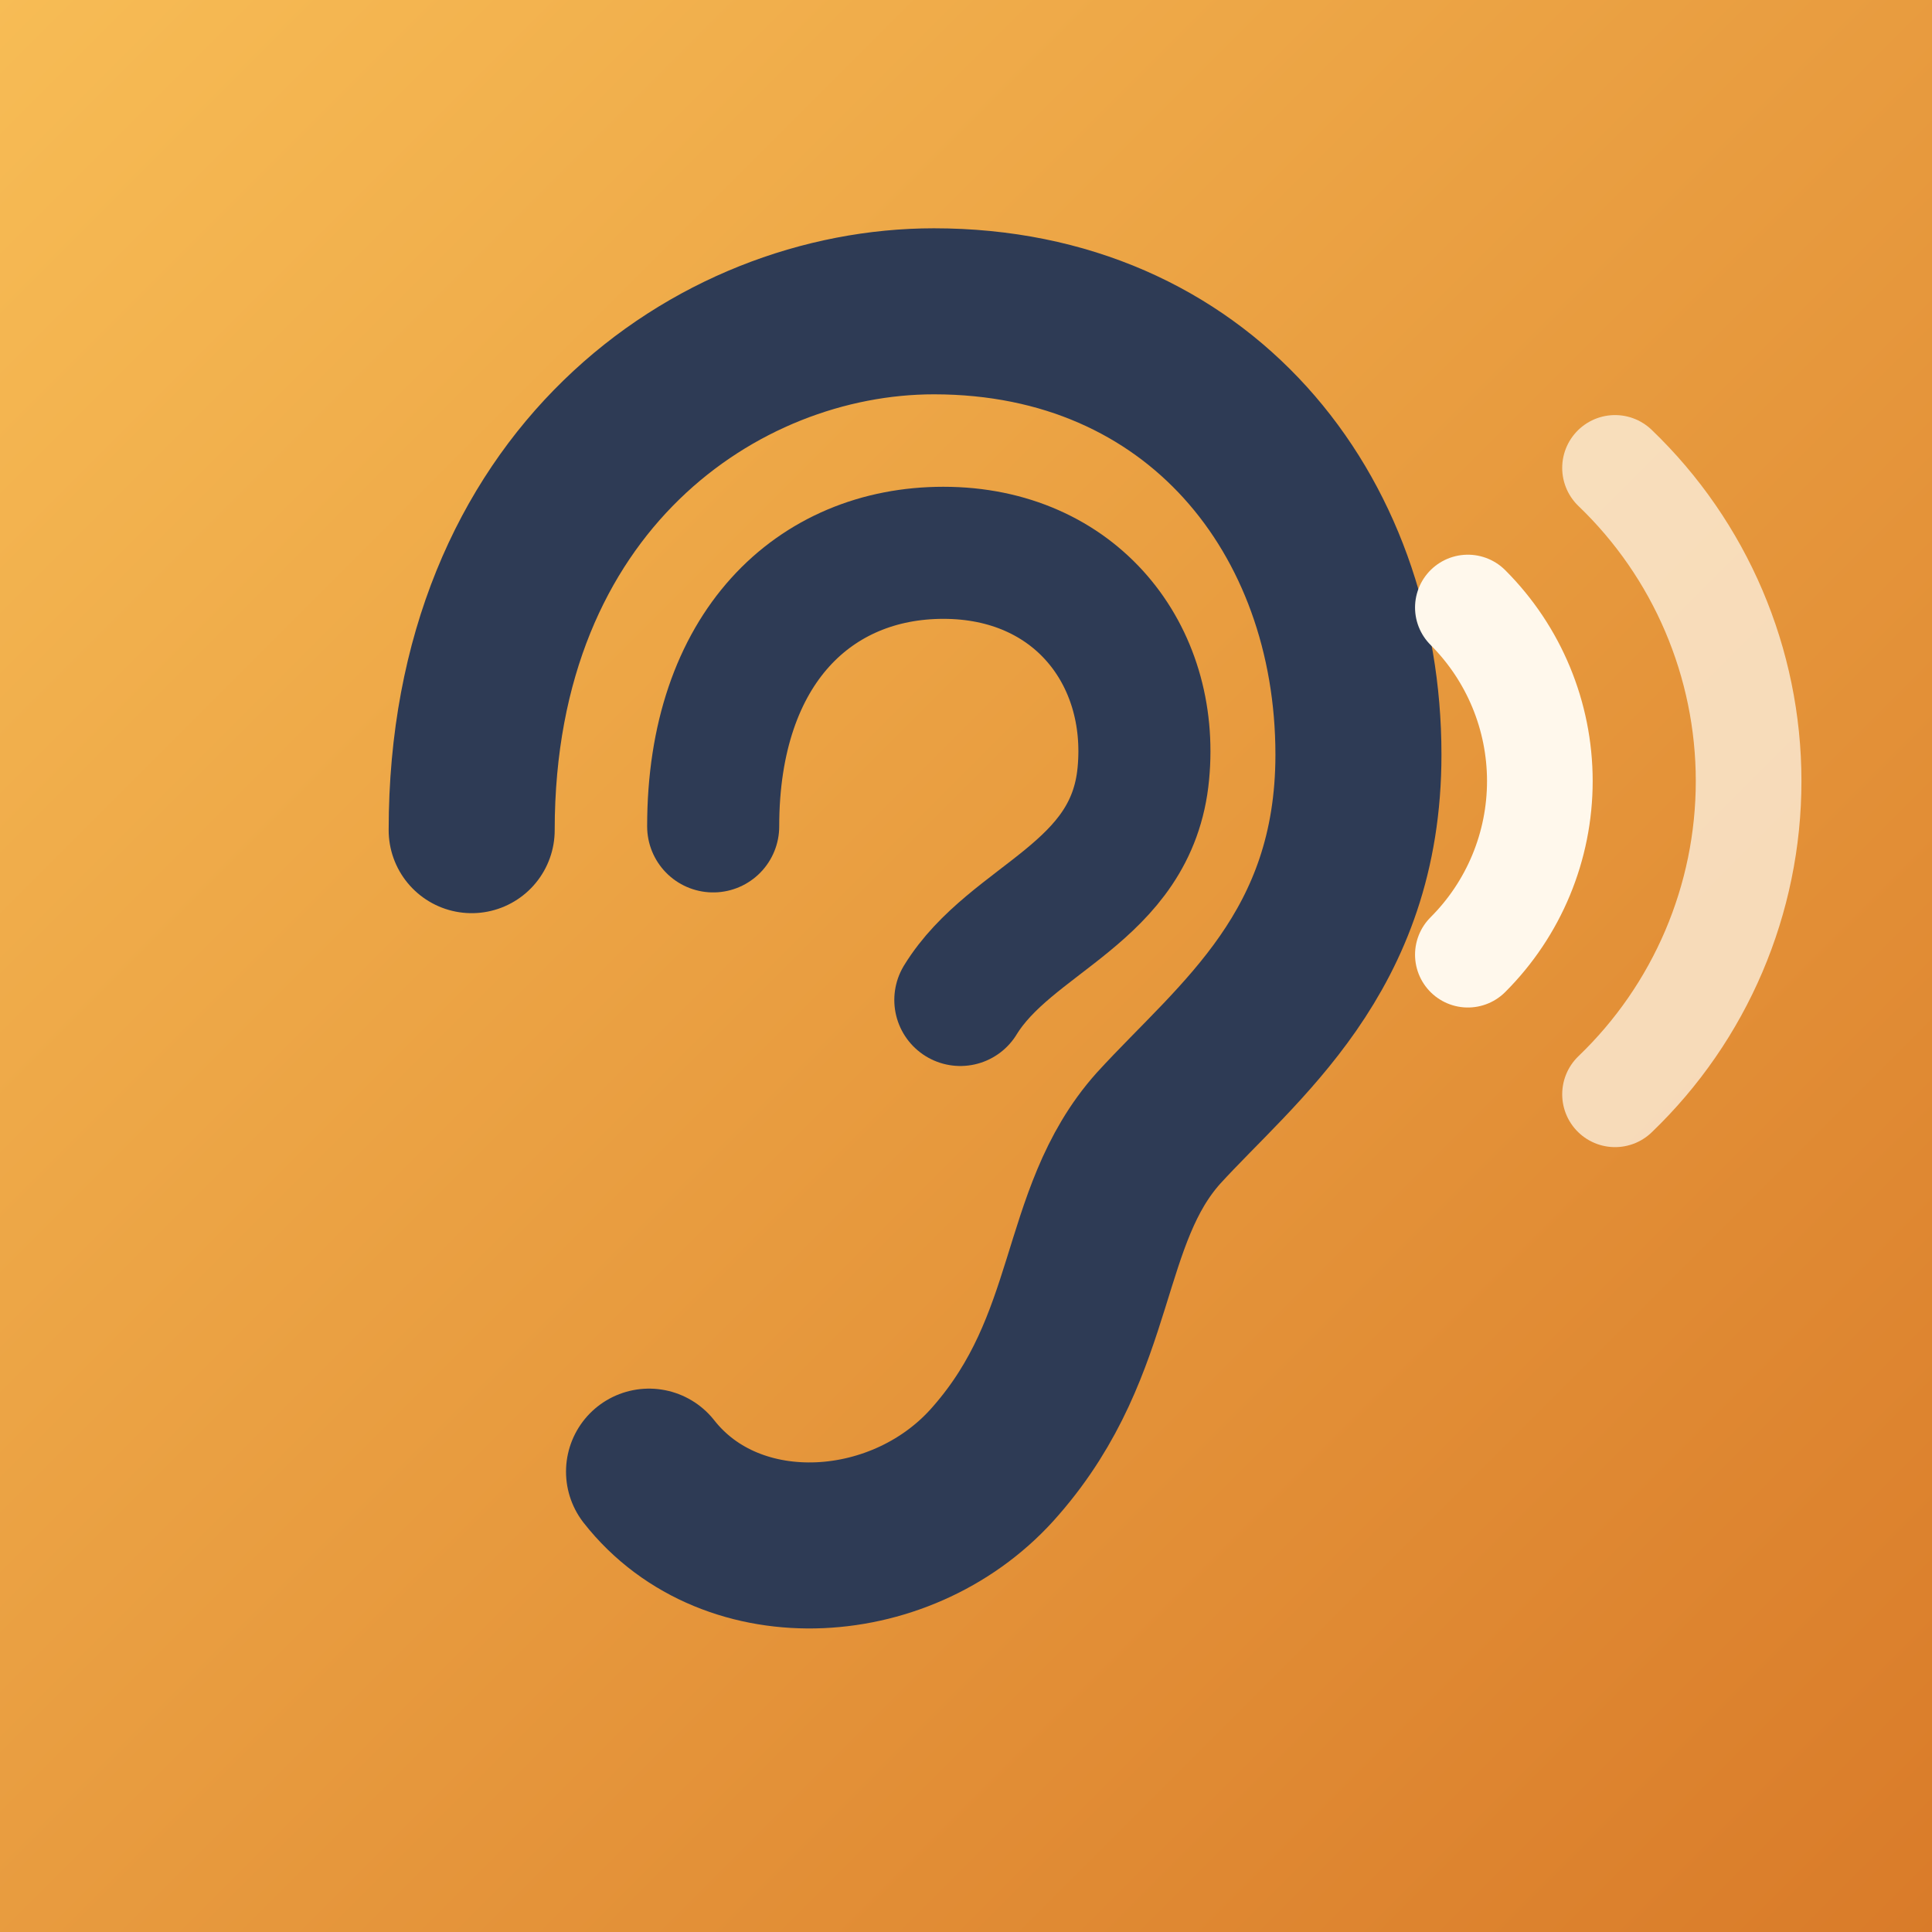
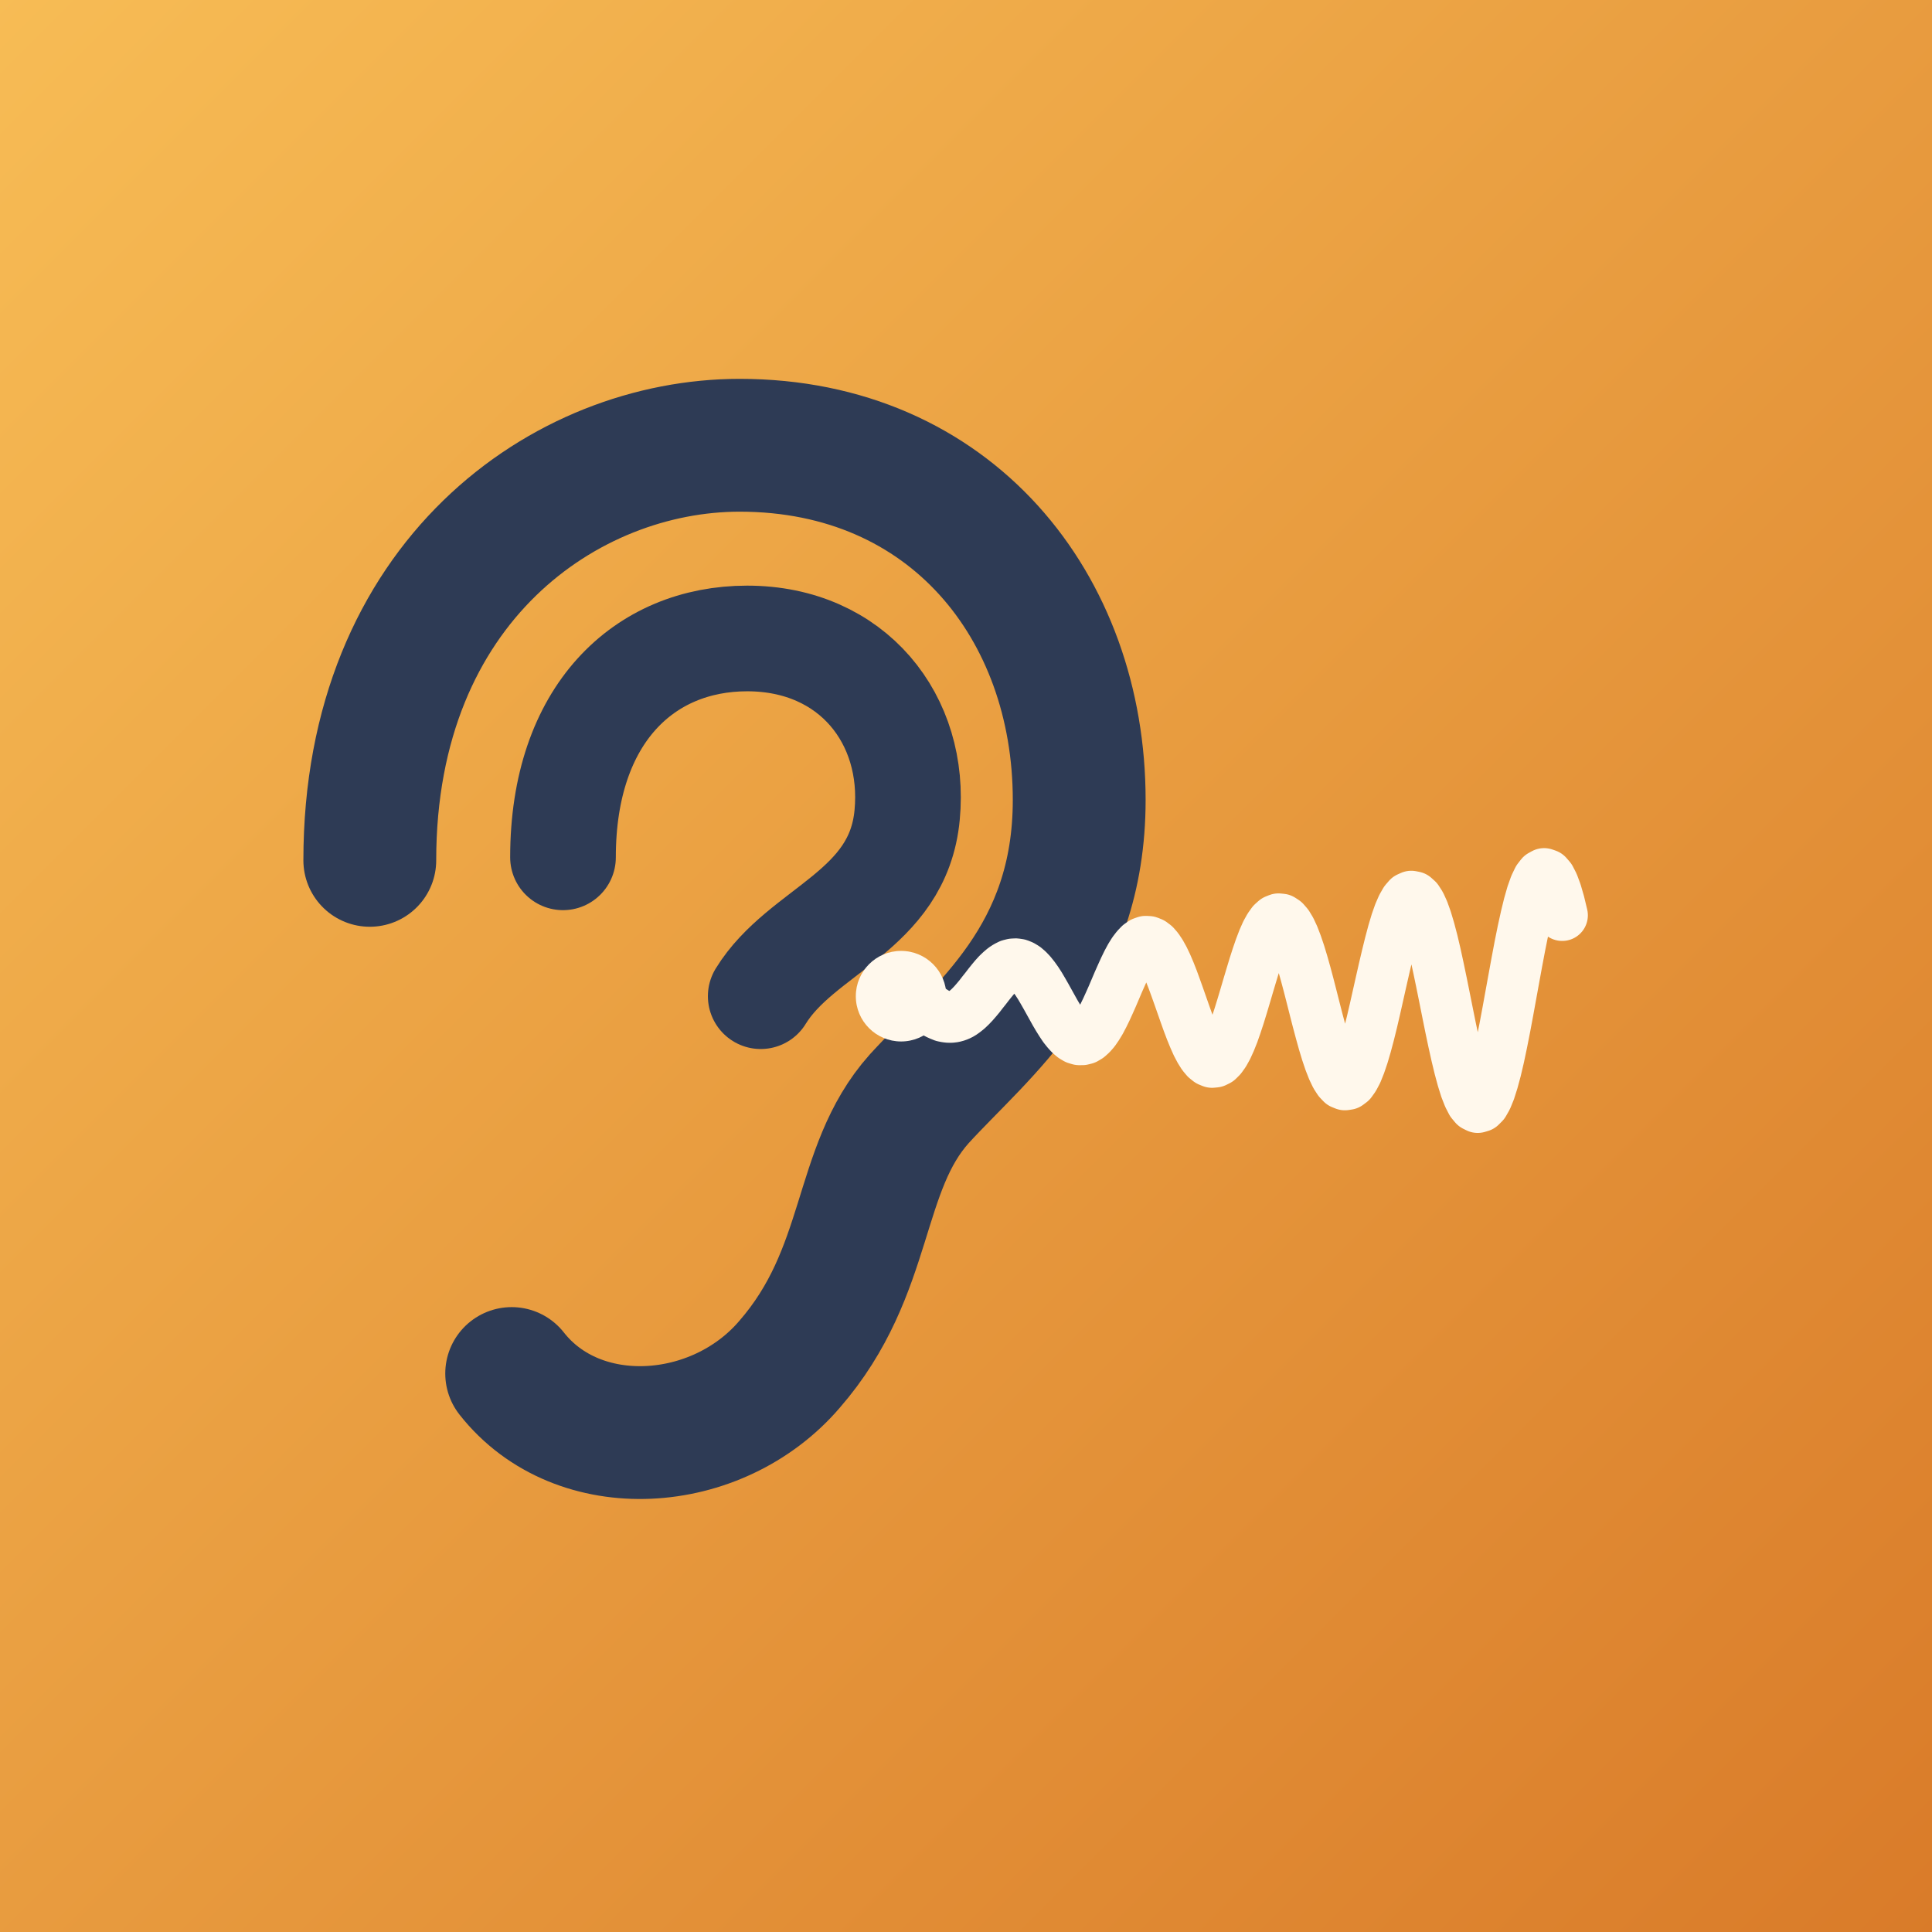
<svg xmlns="http://www.w3.org/2000/svg" viewBox="0 0 1024 1024">
  <defs>
    <linearGradient id="tg" x1="0" y1="0" x2="1" y2="1">
      <stop offset="0" stop-color="#F7BC55" />
      <stop offset="1" stop-color="#D97B29" />
    </linearGradient>
  </defs>
  <rect width="1024" height="1024" fill="url(#tg)" />
-   <g fill="none" stroke="#2E3B55" stroke-linecap="round" stroke-linejoin="round" transform="translate(-40 0)">
-     <path d="M290 440 C290 255 420 165 535 165 C675 165 760 272 760 400 C760 505 696 552 654 598 C612 645 622 712 568 774 C520 830 428 836 384 780" stroke-width="88" />
-     <path d="M418 438 C418 343 472 293 540 293 C610 293 652 347 646 410 C640 474 576 486 549 530" stroke-width="70" />
-   </g>
-   <g fill="none" stroke="#FFF8EC" stroke-linecap="round" transform="translate(-40 0)">
-     <path d="M818 322 a130 130 0 0 1 0 184" stroke-width="56" />
-     <path d="M896 248 a230 230 0 0 1 0 332" stroke-width="56" opacity=".72" />
+   <g transform="translate(512 512) scale(0.8) translate(-535 -500)">
+     <g fill="none" stroke="#2E3B55" stroke-linecap="round" stroke-linejoin="round" transform="translate(-150 -10)">
+       <path d="M290 440 C290 255 420 165 535 165 C675 165 760 272 760 400 C760 505 696 552 654 598 C612 645 622 712 568 774 C520 830 428 836 384 780" stroke-width="88" />
+       <path d="M418 438 C418 343 472 293 540 293 C610 293 652 347 646 410 C640 474 576 486 549 530" stroke-width="70" />
+     </g>
+     <circle cx="492" cy="520" r="30" fill="#FFF8EC" />
+     <polyline points="500.0,520.0 502.0,521.5 504.0,523.0 506.0,524.6 508.0,526.1 510.0,527.7 512.0,529.1 514.0,530.4 516.0,531.6 518.0,532.5 520.0,533.3 522.0,533.7 524.0,533.9 526.0,533.8 528.0,533.4 530.0,532.7 532.0,531.7 534.0,530.3 536.0,528.7 538.0,526.8 540.0,524.7 542.0,522.4 544.0,520.0 546.0,517.4 548.0,514.9 550.0,512.3 552.0,509.8 554.0,507.4 556.0,505.2 558.0,503.3 560.0,501.6 562.0,500.3 564.0,499.3 566.0,498.8 568.0,498.7 570.0,499.0 572.0,499.8 574.0,501.0 576.0,502.7 578.0,504.8 580.0,507.3 582.0,510.1 584.0,513.2 586.0,516.6 588.0,520.1 590.0,523.7 592.0,527.3 594.0,530.9 596.0,534.3 598.0,537.5 600.0,540.5 602.0,543.0 604.0,545.2 606.0,546.9 608.0,548.1 610.0,548.7 612.0,548.7 614.0,548.2 616.0,547.0 618.0,545.2 620.0,542.9 622.0,540.0 624.0,536.7 626.0,532.9 628.0,528.8 630.0,524.4 632.0,519.9 634.0,515.2 636.0,510.5 638.0,506.0 640.0,501.6 642.0,497.5 644.0,493.8 646.0,490.6 648.0,488.0 650.0,485.9 652.0,484.5 654.0,483.8 656.0,483.9 658.0,484.7 660.0,486.2 662.0,488.5 664.0,491.5 666.0,495.1 668.0,499.3 670.0,504.0 672.0,509.1 674.0,514.6 676.0,520.2 678.0,525.9 680.0,531.6 682.0,537.2 684.0,542.5 686.0,547.4 688.0,551.9 690.0,555.7 692.0,558.9 694.0,561.3 696.0,562.9 698.0,563.7 700.0,563.5 702.0,562.5 704.0,560.5 706.0,557.7 708.0,554.1 710.0,549.7 712.0,544.7 714.0,539.0 716.0,532.9 718.0,526.4 720.0,519.7 722.0,512.9 724.0,506.2 726.0,499.6 728.0,493.4 730.0,487.6 732.0,482.4 734.0,477.9 736.0,474.3 738.0,471.5 740.0,469.7 742.0,468.9 744.0,469.1 746.0,470.4 748.0,472.7 750.0,476.0 752.0,480.3 754.0,485.5 756.0,491.4 758.0,498.0 760.0,505.1 762.0,512.6 764.0,520.4 766.0,528.3 768.0,536.1 770.0,543.6 772.0,550.8 774.0,557.4 776.0,563.3 778.0,568.4 780.0,572.6 782.0,575.7 784.0,577.8 786.0,578.6 788.0,578.3 790.0,576.8 792.0,574.0 794.0,570.2 796.0,565.2 798.0,559.3 800.0,552.5 802.0,545.0 804.0,536.9 806.0,528.3 808.0,519.4 810.0,510.5 812.0,501.7 814.0,493.2 816.0,485.1 818.0,477.6 820.0,470.9 822.0,465.2 824.0,460.6 826.0,457.1 828.0,454.8 830.0,453.9 832.0,454.3 834.0,456.1 836.0,459.2 838.0,463.6 840.0,469.2 842.0,475.9 844.0,483.5 846.0,492.0 848.0,501.2 850.0,510.8 852.0,520.7 854.0,530.7 856.0,540.6 858.0,550.1 860.0,559.1 862.0,567.4 864.0,574.8 866.0,581.2 868.0,586.3 870.0,590.2 872.0,592.6 874.0,593.6 876.0,593.0 878.0,591.0 880.0,587.5 882.0,582.6 884.0,576.3 886.0,568.9 888.0,560.4 890.0,550.9 892.0,540.8 894.0,530.1 896.0,519.1 898.0,508.1 900.0,497.2 902.0,486.6 904.0,476.7 906.0,467.6 908.0,459.4 910.0,452.4 912.0,446.8 914.0,442.6 916.0,440.0 918.0,438.9 920.0,439.6 922.0,441.9 924.0,445.8 926.0,451.2 928.0,458.1 930.0,466.4" fill="none" stroke="#FFF8EC" stroke-width="34" stroke-linecap="round" stroke-linejoin="round" />
  </g>
</svg>
